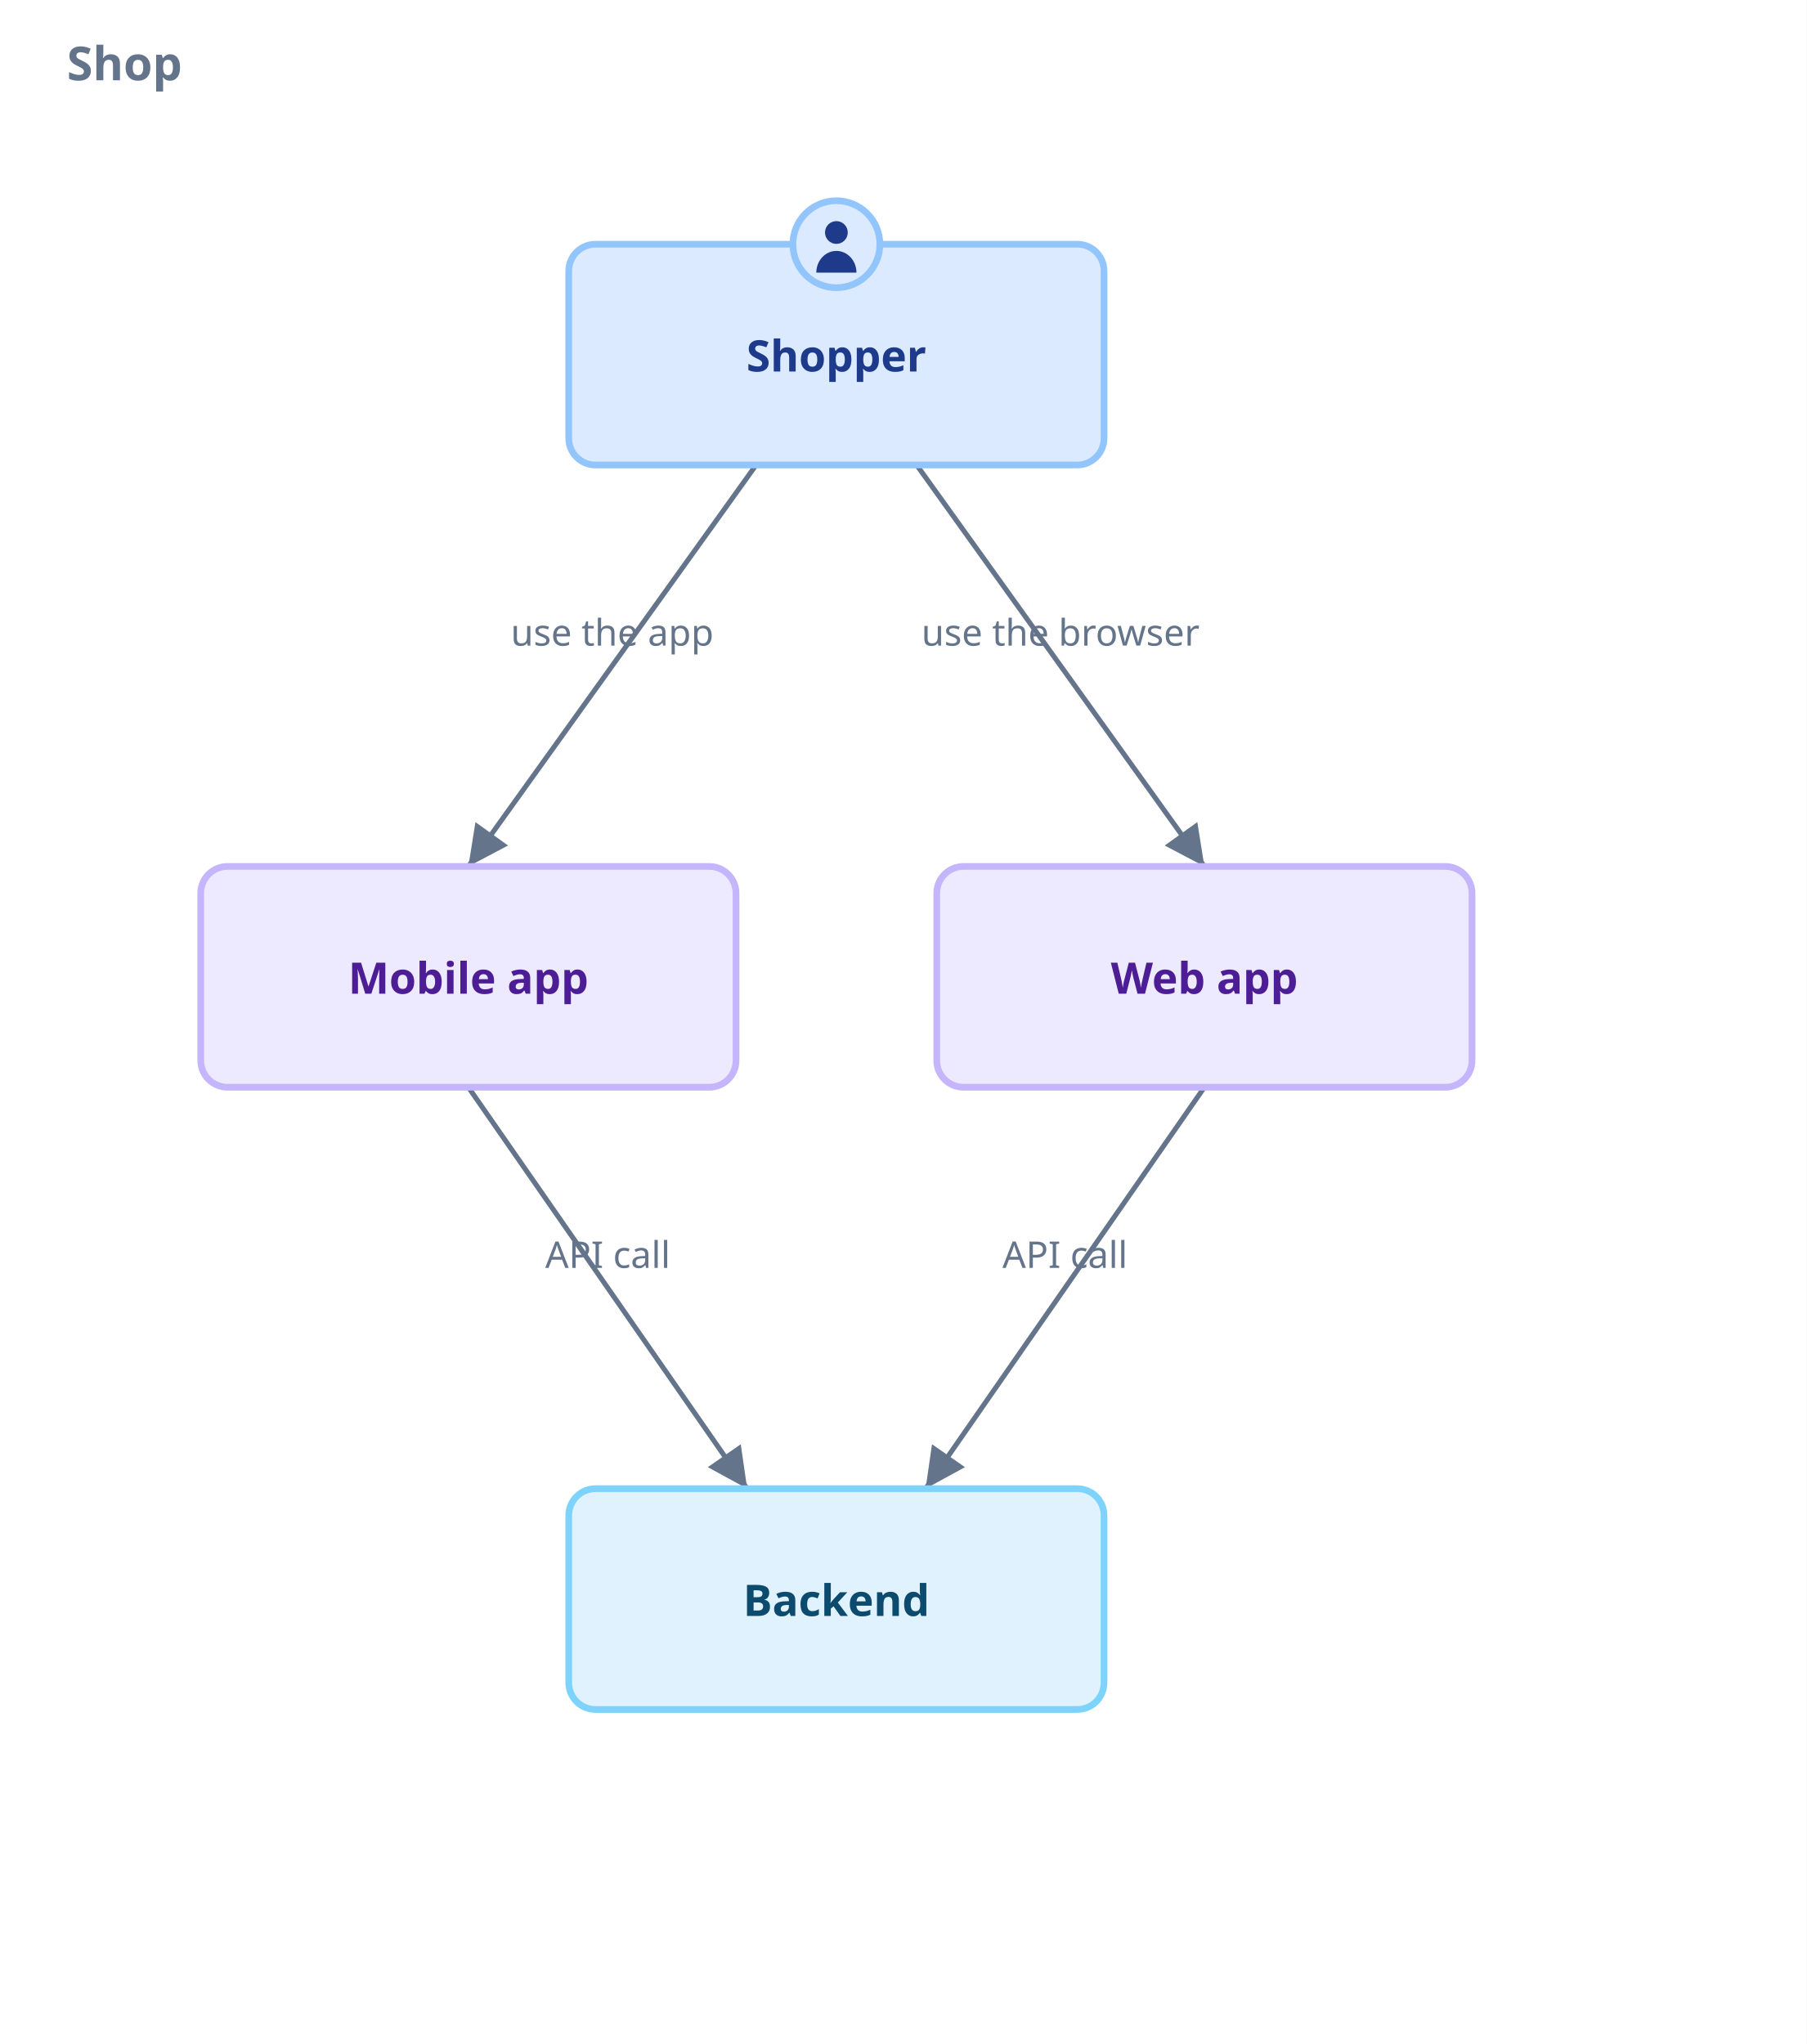
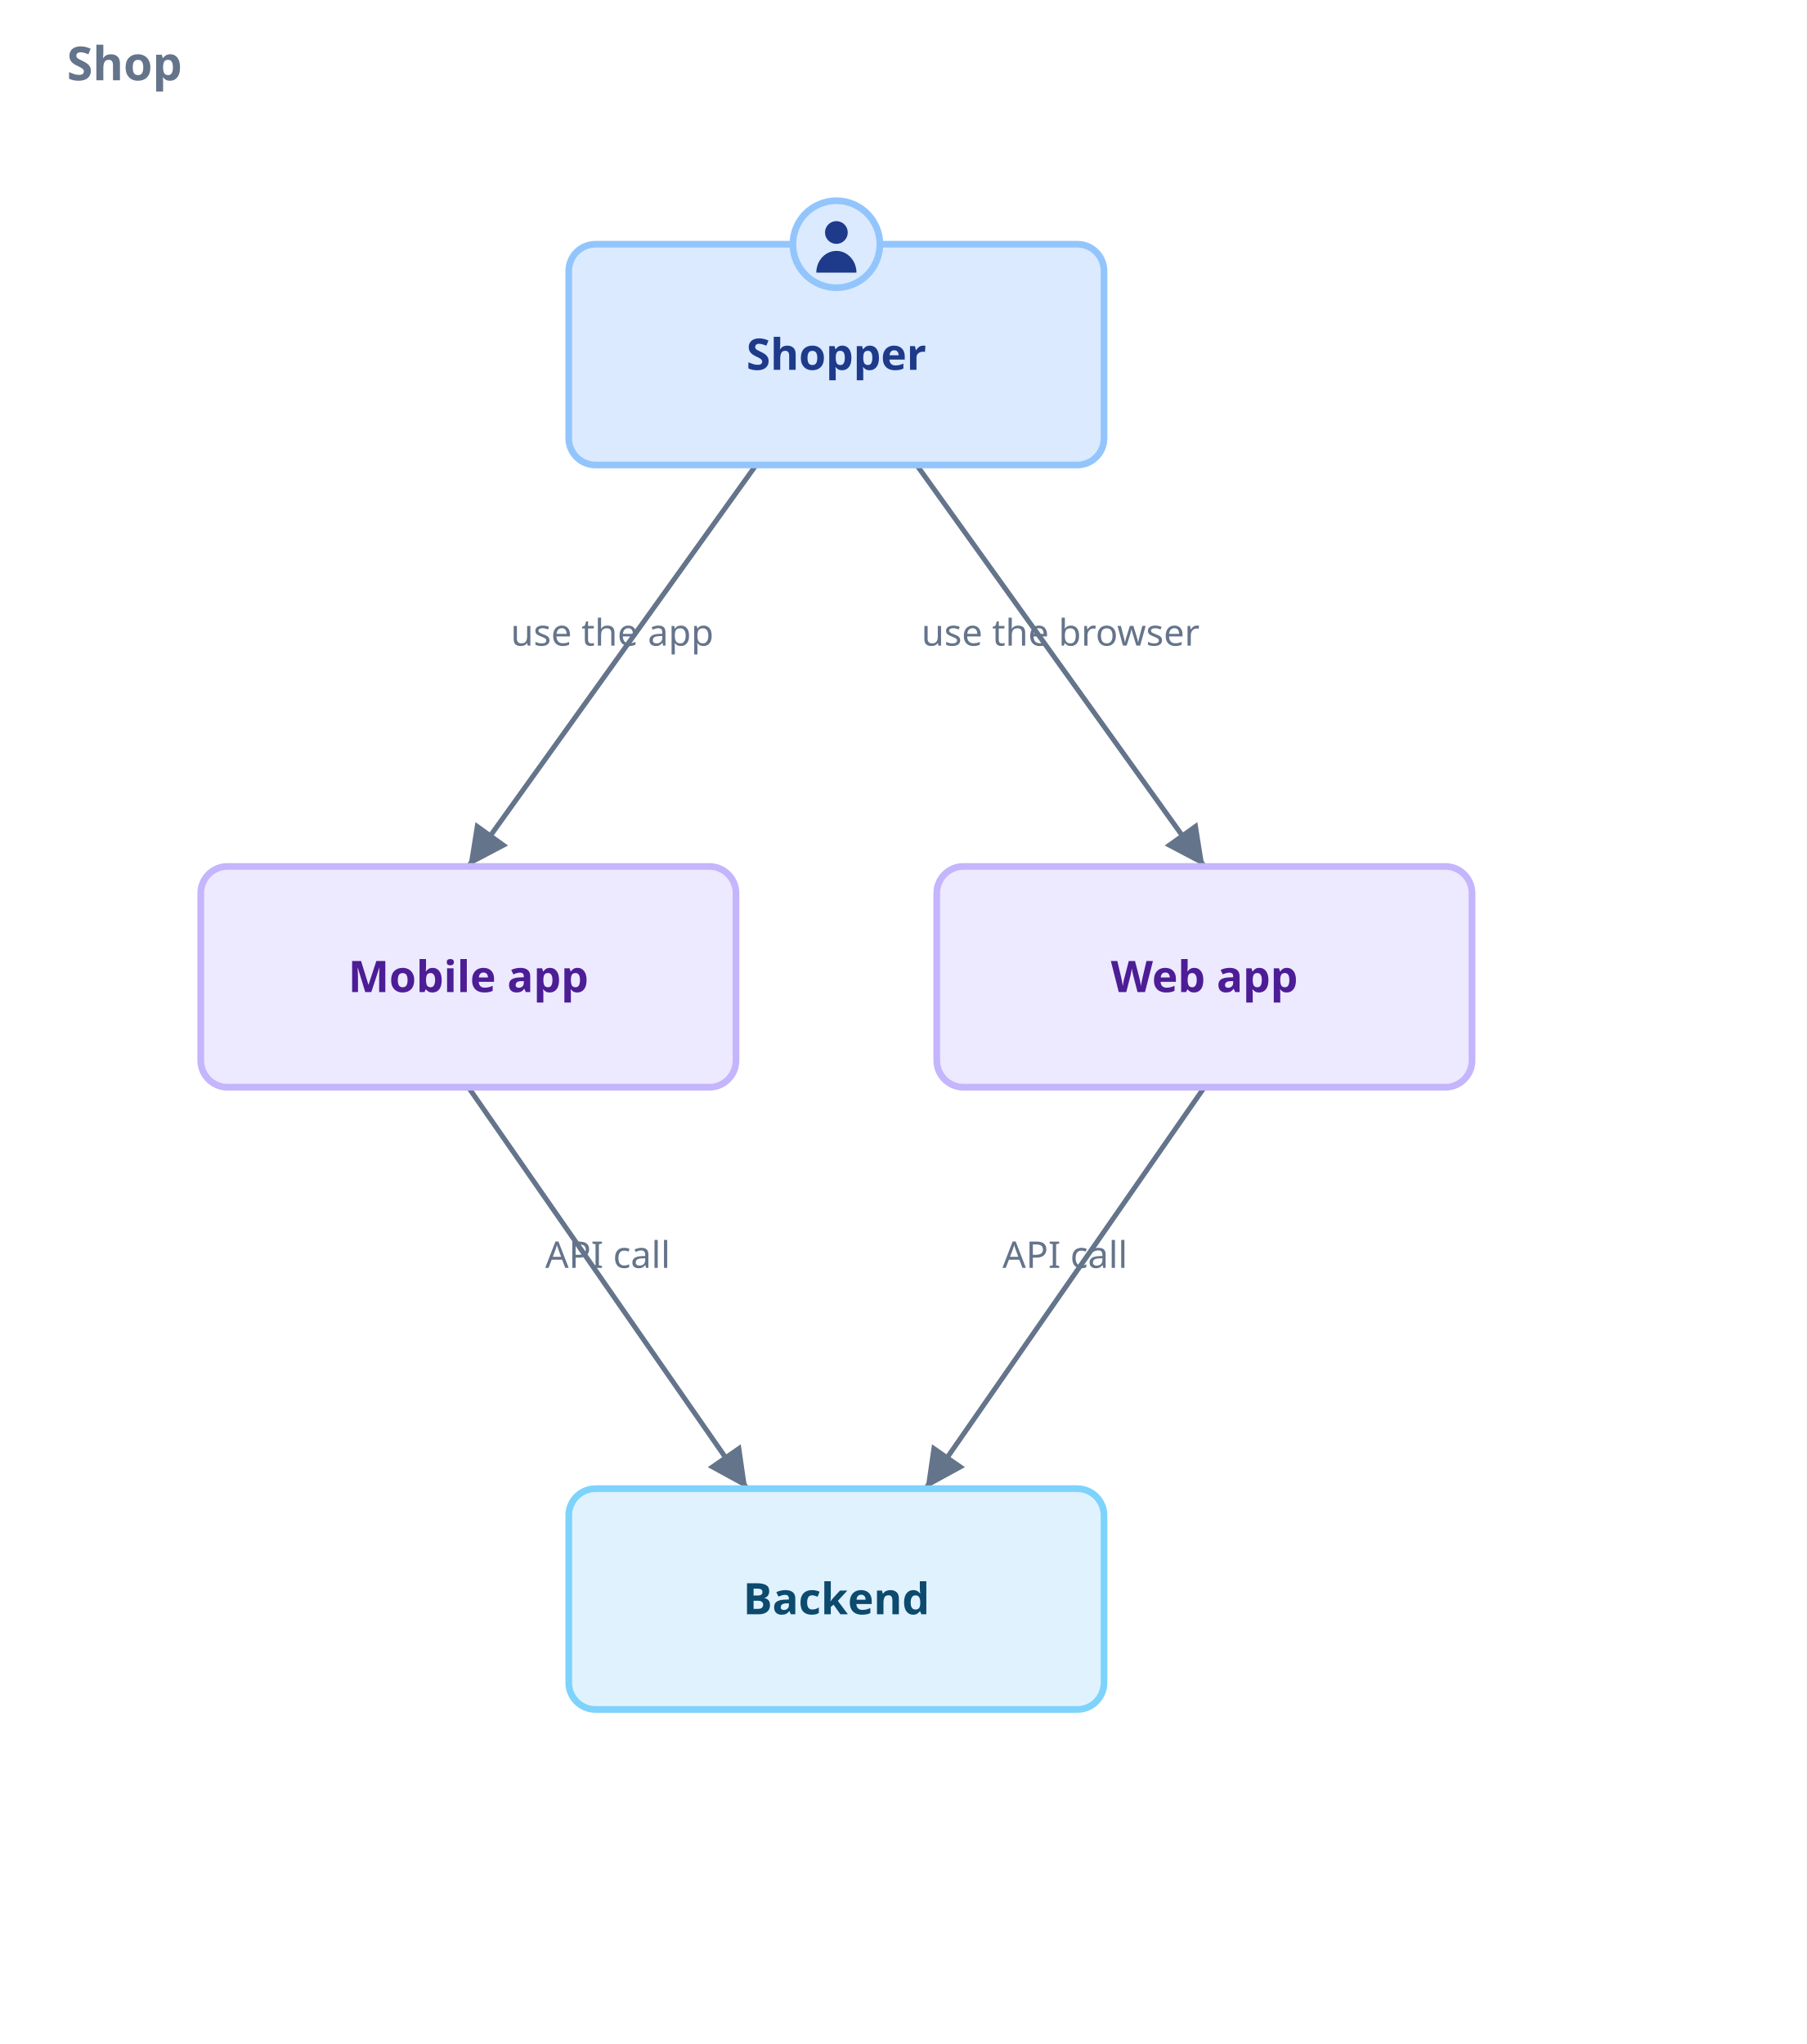
<svg xmlns="http://www.w3.org/2000/svg" viewBox="0 0 540 611" width="540" height="611">
  <defs>
    <marker id="arrow-default" viewBox="0 0 10 10" refX="10" refY="5" markerWidth="8" markerHeight="8" orient="auto-start-reverse">
      <path d="M 0 0 L 10 5 L 0 10 z" fill="#64748B" />
    </marker>
  </defs>
  <rect width="540" height="611" fill="#FFFFFF" rx="0" />
  <text x="20" y="24" fill="#64748B" font-size="14px" font-family="sans-serif" font-weight="bold">Shop</text>
  <g class="edges">
    <g data-edge-from="Customer" data-edge-to="MobileApp" data-edge-kind="sync" data-edge-canonical-id="Customer-&gt;MobileApp" data-edge-label="use the app" class="krs-edge krs-edge--interactive">
      <line x1="226" y1="139" x2="140" y2="259" stroke="transparent" stroke-width="14" stroke-linecap="butt" class="krs-edge__hitline" />
      <line x1="226" y1="139" x2="140" y2="259" stroke="#64748B" stroke-width="1.5" marker-end="url(#arrow-default)" />
      <text x="183" y="193" text-anchor="middle" fill="#64748B" font-size="11px" font-family="sans-serif">use the app</text>
    </g>
    <g data-edge-from="Customer" data-edge-to="WebApp" data-edge-kind="sync" data-edge-canonical-id="Customer-&gt;WebApp" data-edge-label="use the browser" class="krs-edge krs-edge--interactive">
      <line x1="274" y1="139" x2="360" y2="259" stroke="transparent" stroke-width="14" stroke-linecap="butt" class="krs-edge__hitline" />
      <line x1="274" y1="139" x2="360" y2="259" stroke="#64748B" stroke-width="1.5" marker-end="url(#arrow-default)" />
      <text x="317" y="193" text-anchor="middle" fill="#64748B" font-size="11px" font-family="sans-serif">use the browser</text>
    </g>
    <g data-edge-from="MobileApp" data-edge-to="Backend" data-edge-kind="sync" data-edge-canonical-id="MobileApp-&gt;Backend" data-edge-label="API call" class="krs-edge krs-edge--interactive">
      <line x1="140" y1="325" x2="223.333" y2="445" stroke="transparent" stroke-width="14" stroke-linecap="butt" class="krs-edge__hitline" />
      <line x1="140" y1="325" x2="223.333" y2="445" stroke="#64748B" stroke-width="1.5" marker-end="url(#arrow-default)" />
      <text x="181.667" y="379" text-anchor="middle" fill="#64748B" font-size="11px" font-family="sans-serif">API call</text>
    </g>
    <g data-edge-from="WebApp" data-edge-to="Backend" data-edge-kind="sync" data-edge-canonical-id="WebApp-&gt;Backend" data-edge-label="API call" class="krs-edge krs-edge--interactive">
      <line x1="360" y1="325" x2="276.667" y2="445" stroke="transparent" stroke-width="14" stroke-linecap="butt" class="krs-edge__hitline" />
      <line x1="360" y1="325" x2="276.667" y2="445" stroke="#64748B" stroke-width="1.5" marker-end="url(#arrow-default)" />
      <text x="318.333" y="379" text-anchor="middle" fill="#64748B" font-size="11px" font-family="sans-serif">API call</text>
    </g>
  </g>
  <g class="nodes">
    <g data-node-id="Customer" data-node-kind="user" data-has-children="false" data-has-description="false">
      <rect x="170" y="73" width="160" height="66" rx="8" ry="8" fill="#DBEAFE" stroke="#93C5FD" stroke-width="2" />
      <circle cx="250" cy="73" r="13" fill="#DBEAFE" stroke="#93C5FD" stroke-width="2" />
      <circle cx="250" cy="69.5" r="3.4" fill="#1E3A8A" />
      <path d="M244 81.5 a6 6.5 0 0 1 12 0 Z" fill="#1E3A8A" />
-       <text x="250" y="106" text-anchor="middle" dominant-baseline="central" fill="#1E3A8A" font-size="13px" font-weight="bold" font-family="sans-serif">Shopper</text>
+       <text x="250" y="106" text-anchor="middle" dy="0.35em" fill="#1E3A8A" font-size="13px" font-weight="bold" font-family="sans-serif">Shopper</text>
    </g>
    <g data-node-id="MobileApp" data-node-kind="client" data-has-children="false" data-has-description="false">
      <rect x="60" y="259" width="160" height="66" rx="8" ry="8" fill="#EDE9FE" stroke="#C4B5FD" stroke-width="2" />
-       <text x="140" y="292" text-anchor="middle" dominant-baseline="central" fill="#4C1D95" font-size="13px" font-weight="bold" font-family="sans-serif">Mobile app</text>
+       <text x="140" y="292" text-anchor="middle" dy="0.35em" fill="#4C1D95" font-size="13px" font-weight="bold" font-family="sans-serif">Mobile app</text>
    </g>
    <g data-node-id="WebApp" data-node-kind="client" data-has-children="false" data-has-description="false">
      <rect x="280" y="259" width="160" height="66" rx="8" ry="8" fill="#EDE9FE" stroke="#C4B5FD" stroke-width="2" />
-       <text x="360" y="292" text-anchor="middle" dominant-baseline="central" fill="#4C1D95" font-size="13px" font-weight="bold" font-family="sans-serif">Web app</text>
+       <text x="360" y="292" text-anchor="middle" dy="0.35em" fill="#4C1D95" font-size="13px" font-weight="bold" font-family="sans-serif">Web app</text>
    </g>
    <g data-node-id="Backend" data-node-kind="service" data-has-children="true" data-has-description="false" style="cursor: pointer">
      <rect x="170" y="445" width="160" height="66" rx="8" ry="8" fill="#E0F2FE" stroke="#7DD3FC" stroke-width="2" />
-       <text x="250" y="478" text-anchor="middle" dominant-baseline="central" fill="#0C4A6E" font-size="13px" font-weight="bold" font-family="sans-serif">Backend</text>
+       <text x="250" y="478" text-anchor="middle" dy="0.35em" fill="#0C4A6E" font-size="13px" font-weight="bold" font-family="sans-serif">Backend</text>
    </g>
  </g>
</svg>
